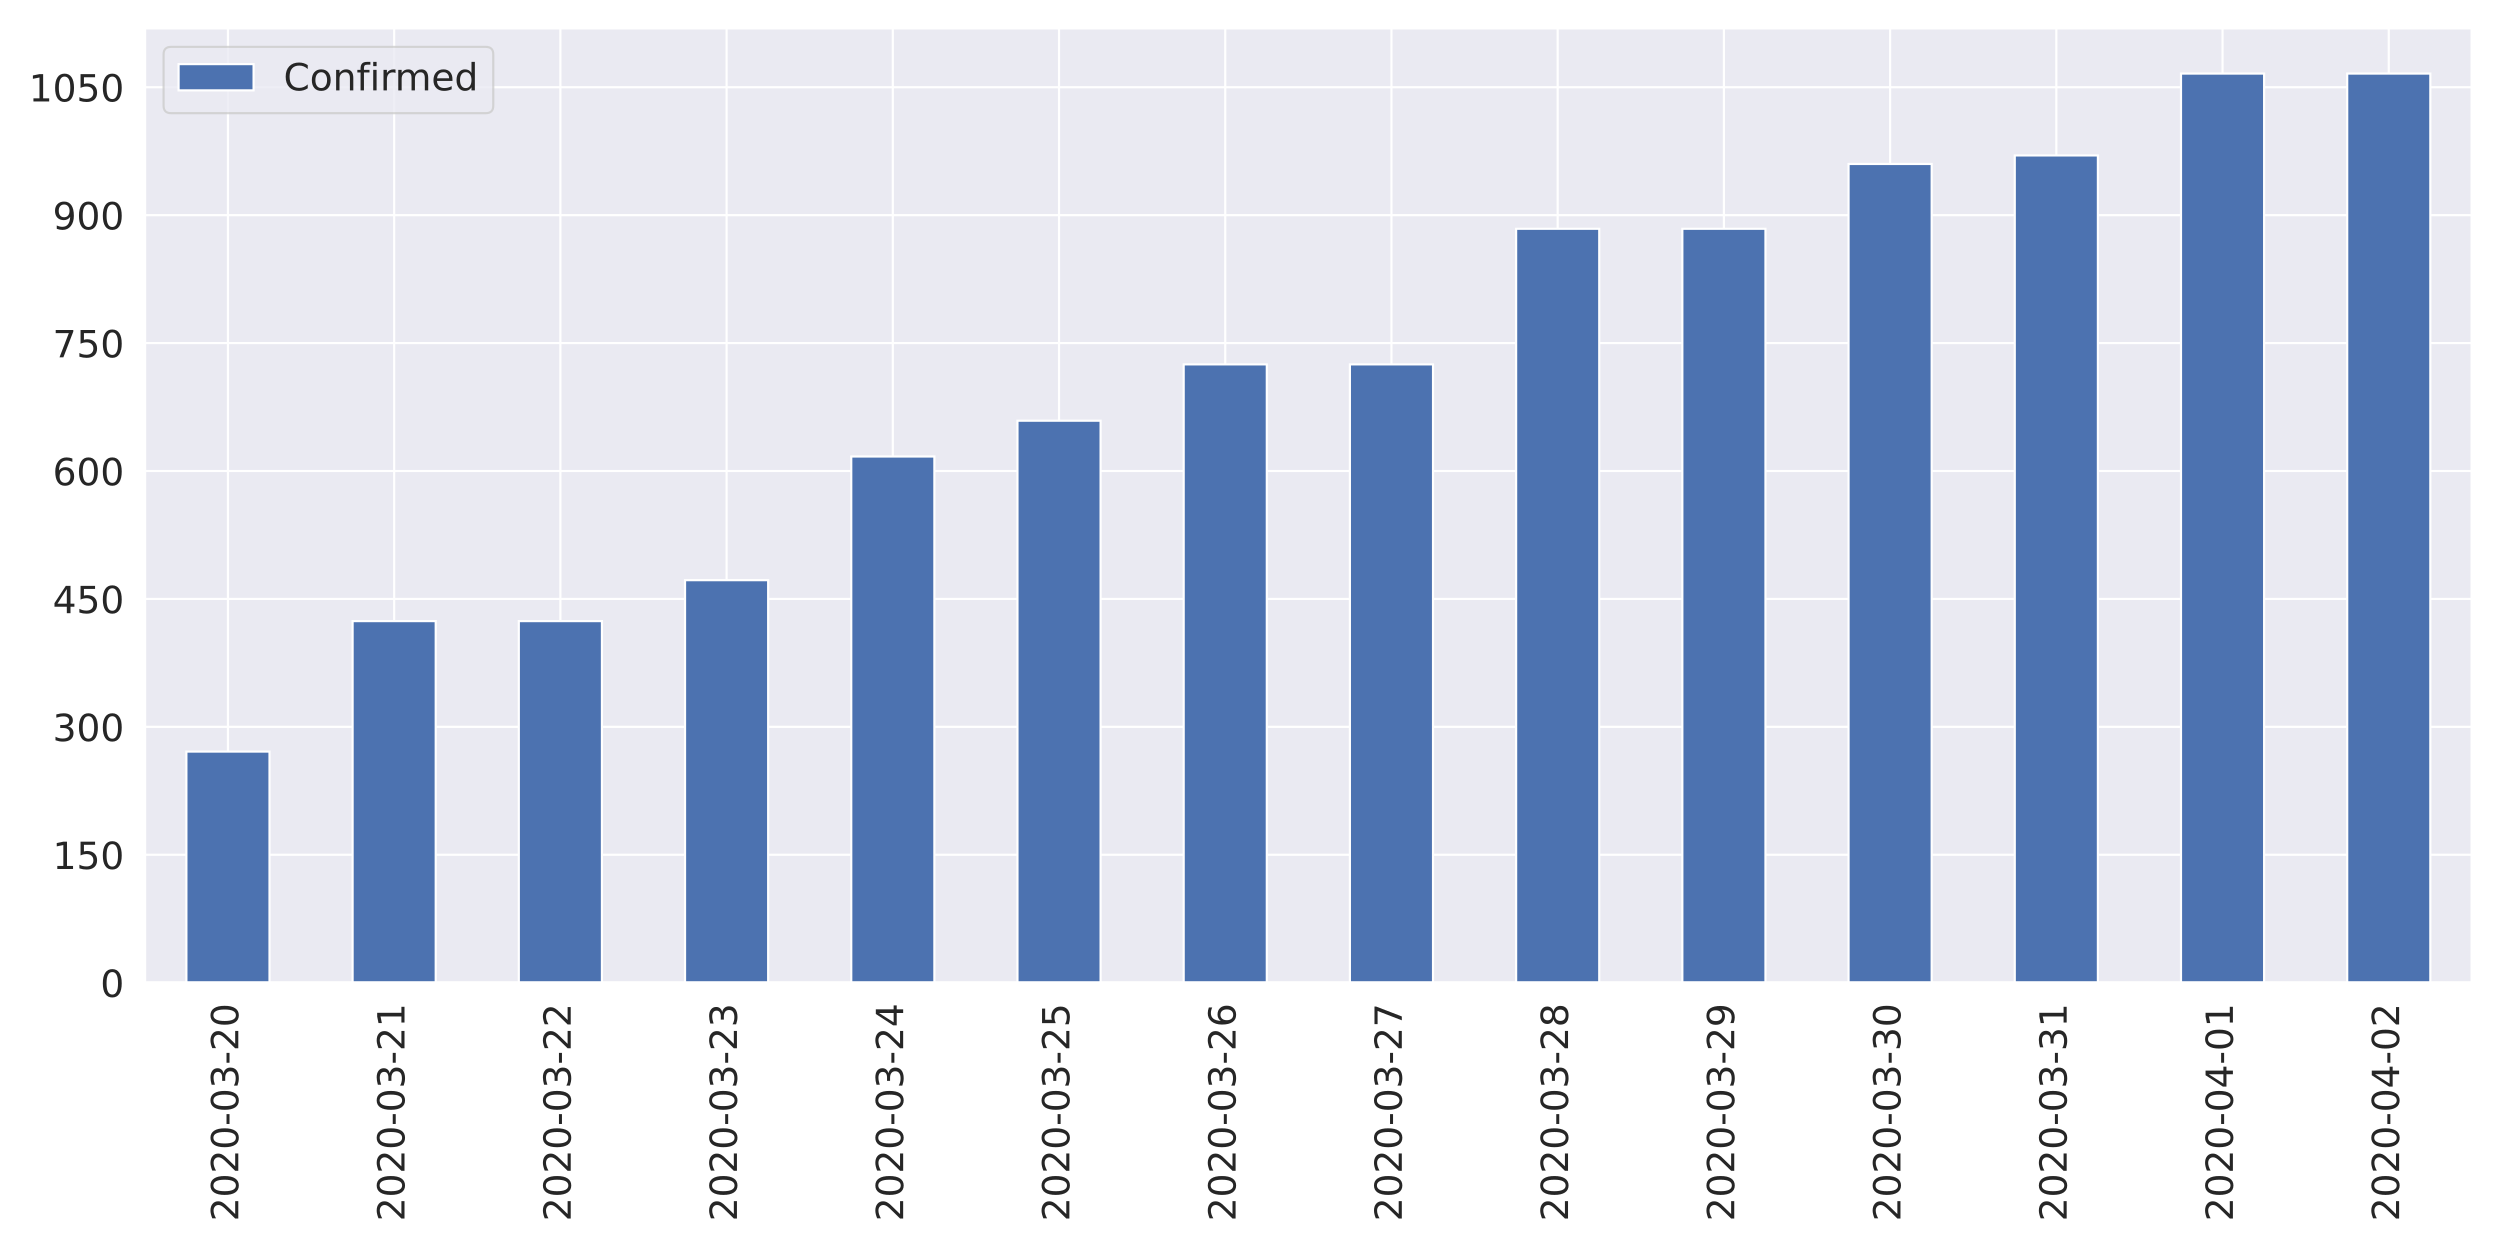
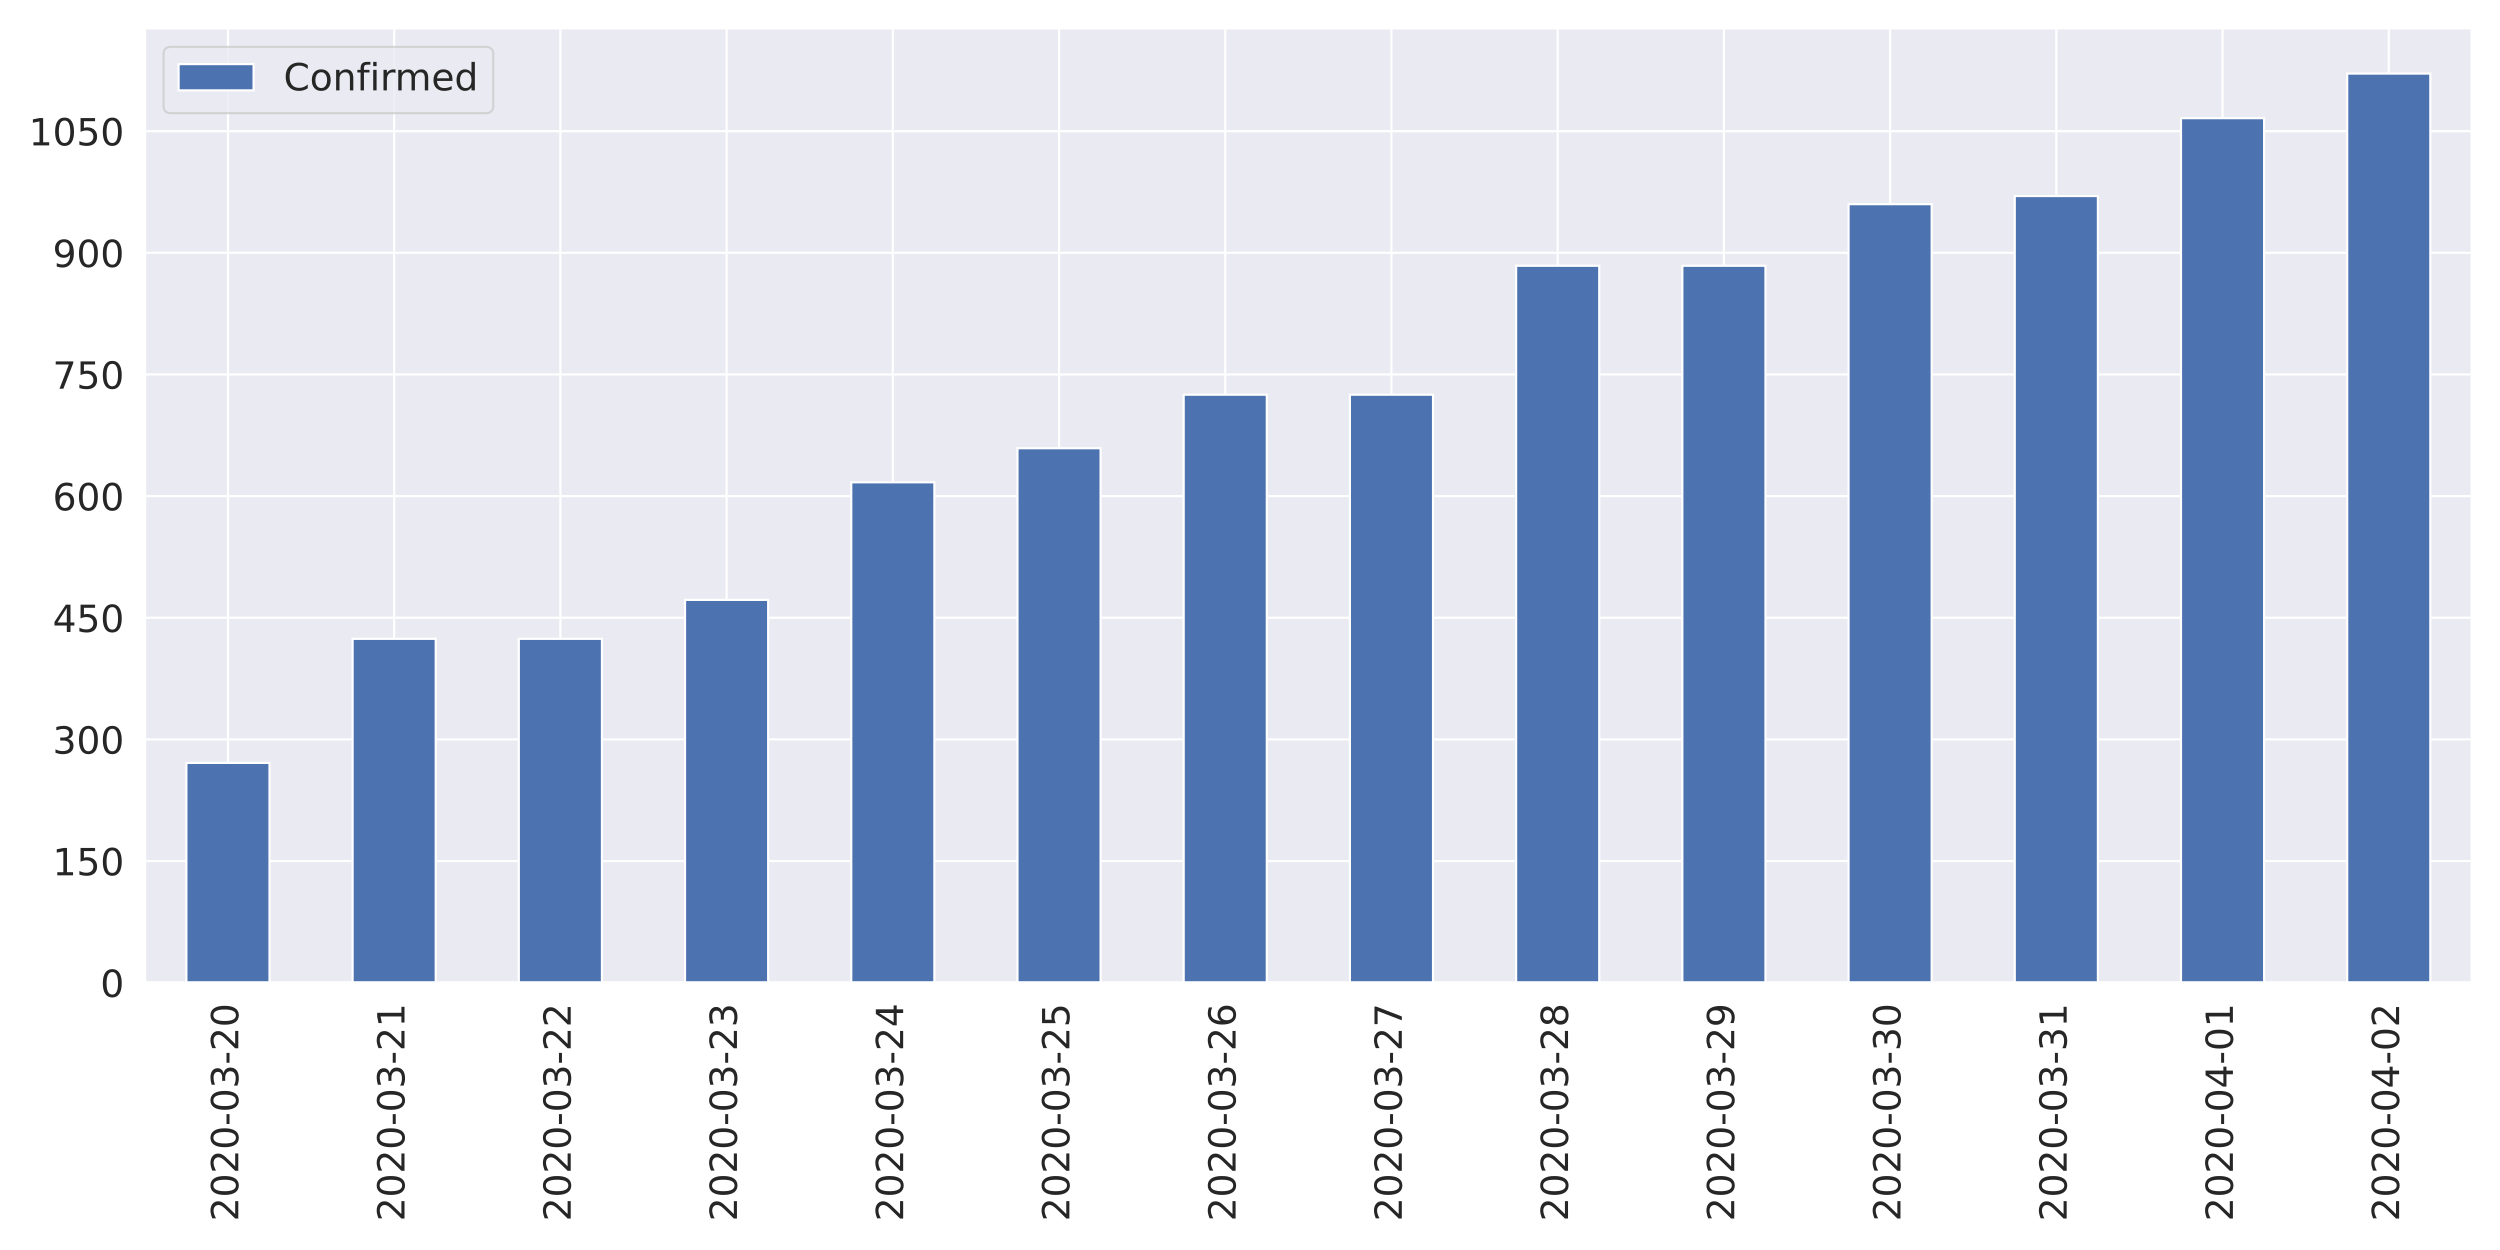
<svg xmlns="http://www.w3.org/2000/svg" xmlns:xlink="http://www.w3.org/1999/xlink" height="576pt" version="1.1" viewBox="0 0 1152 576" width="1152pt">
  <defs>
    <style type="text/css">
*{stroke-linecap:butt;stroke-linejoin:round;}
  </style>
  </defs>
  <g id="figure_1">
    <g id="patch_1">
      <path d="M 0 576  L 1152 576  L 1152 0  L 0 0  z " style="fill:#ffffff;" />
    </g>
    <g id="axes_1">
      <g id="patch_2">
        <path d="M 66.74 452.83  L 1139.04 452.83  L 1139.04 12.96  L 66.74 12.96  z " style="fill:#eaeaf2;" />
      </g>
      <g id="matplotlib.axis_1">
        <g id="xtick_1">
          <g id="line2d_1">
            <path clip-path="url(#p37a62f35dd)" d="M 105.036 452.83  L 105.036 12.96  " style="fill:none;stroke:#ffffff;stroke-linecap:round;" />
          </g>
          <g id="text_1">
            <defs>
              <path d="M 19.188 8.297  L 53.609 8.297  L 53.609 0  L 7.328 0  L 7.328 8.297  Q 12.938 14.109 22.625 23.891  Q 32.328 33.688 34.812 36.531  Q 39.547 41.844 41.422 45.531  Q 43.312 49.219 43.312 52.781  Q 43.312 58.594 39.234 62.25  Q 35.156 65.922 28.609 65.922  Q 23.969 65.922 18.812 64.312  Q 13.672 62.703 7.812 59.422  L 7.812 69.391  Q 13.766 71.781 18.938 73  Q 24.125 74.219 28.422 74.219  Q 39.75 74.219 46.484 68.547  Q 53.219 62.891 53.219 53.422  Q 53.219 48.922 51.531 44.891  Q 49.859 40.875 45.406 35.406  Q 44.188 33.984 37.641 27.219  Q 31.109 20.453 19.188 8.297  z " id="DejaVuSans-50" />
              <path d="M 31.781 66.406  Q 24.172 66.406 20.328 58.906  Q 16.5 51.422 16.5 36.375  Q 16.5 21.391 20.328 13.891  Q 24.172 6.391 31.781 6.391  Q 39.453 6.391 43.281 13.891  Q 47.125 21.391 47.125 36.375  Q 47.125 51.422 43.281 58.906  Q 39.453 66.406 31.781 66.406  z M 31.781 74.219  Q 44.047 74.219 50.516 64.516  Q 56.984 54.828 56.984 36.375  Q 56.984 17.969 50.516 8.266  Q 44.047 -1.422 31.781 -1.422  Q 19.531 -1.422 13.062 8.266  Q 6.594 17.969 6.594 36.375  Q 6.594 54.828 13.062 64.516  Q 19.531 74.219 31.781 74.219  z " id="DejaVuSans-48" />
              <path d="M 4.891 31.391  L 31.203 31.391  L 31.203 23.391  L 4.891 23.391  z " id="DejaVuSans-45" />
              <path d="M 40.578 39.312  Q 47.656 37.797 51.625 33  Q 55.609 28.219 55.609 21.188  Q 55.609 10.406 48.188 4.484  Q 40.766 -1.422 27.094 -1.422  Q 22.516 -1.422 17.656 -0.516  Q 12.797 0.391 7.625 2.203  L 7.625 11.719  Q 11.719 9.328 16.594 8.109  Q 21.484 6.891 26.812 6.891  Q 36.078 6.891 40.938 10.547  Q 45.797 14.203 45.797 21.188  Q 45.797 27.641 41.281 31.266  Q 36.766 34.906 28.719 34.906  L 20.219 34.906  L 20.219 43.016  L 29.109 43.016  Q 36.375 43.016 40.234 45.922  Q 44.094 48.828 44.094 54.297  Q 44.094 59.906 40.109 62.906  Q 36.141 65.922 28.719 65.922  Q 24.656 65.922 20.016 65.031  Q 15.375 64.156 9.812 62.312  L 9.812 71.094  Q 15.438 72.656 20.344 73.438  Q 25.25 74.219 29.594 74.219  Q 40.828 74.219 47.359 69.109  Q 53.906 64.016 53.906 55.328  Q 53.906 49.266 50.438 45.094  Q 46.969 40.922 40.578 39.312  z " id="DejaVuSans-51" />
            </defs>
            <g style="fill:#262626;" transform="translate(109.8046 562.7538)rotate(-90)scale(0.1728 -0.1728)">
              <use xlink:href="#DejaVuSans-50" />
              <use x="63.623" xlink:href="#DejaVuSans-48" />
              <use x="127.246" xlink:href="#DejaVuSans-50" />
              <use x="190.869" xlink:href="#DejaVuSans-48" />
              <use x="254.492" xlink:href="#DejaVuSans-45" />
              <use x="290.576" xlink:href="#DejaVuSans-48" />
              <use x="354.199" xlink:href="#DejaVuSans-51" />
              <use x="417.822" xlink:href="#DejaVuSans-45" />
              <use x="453.906" xlink:href="#DejaVuSans-50" />
              <use x="517.529" xlink:href="#DejaVuSans-48" />
            </g>
          </g>
        </g>
        <g id="xtick_2">
          <g id="line2d_2">
            <path clip-path="url(#p37a62f35dd)" d="M 181.629 452.83  L 181.629 12.96  " style="fill:none;stroke:#ffffff;stroke-linecap:round;" />
          </g>
          <g id="text_2">
            <defs>
              <path d="M 12.406 8.297  L 28.516 8.297  L 28.516 63.922  L 10.984 60.406  L 10.984 69.391  L 28.422 72.906  L 38.281 72.906  L 38.281 8.297  L 54.391 8.297  L 54.391 0  L 12.406 0  z " id="DejaVuSans-49" />
            </defs>
            <g style="fill:#262626;" transform="translate(186.3975 562.7538)rotate(-90)scale(0.1728 -0.1728)">
              <use xlink:href="#DejaVuSans-50" />
              <use x="63.623" xlink:href="#DejaVuSans-48" />
              <use x="127.246" xlink:href="#DejaVuSans-50" />
              <use x="190.869" xlink:href="#DejaVuSans-48" />
              <use x="254.492" xlink:href="#DejaVuSans-45" />
              <use x="290.576" xlink:href="#DejaVuSans-48" />
              <use x="354.199" xlink:href="#DejaVuSans-51" />
              <use x="417.822" xlink:href="#DejaVuSans-45" />
              <use x="453.906" xlink:href="#DejaVuSans-50" />
              <use x="517.529" xlink:href="#DejaVuSans-49" />
            </g>
          </g>
        </g>
        <g id="xtick_3">
          <g id="line2d_3">
            <path clip-path="url(#p37a62f35dd)" d="M 258.222 452.83  L 258.222 12.96  " style="fill:none;stroke:#ffffff;stroke-linecap:round;" />
          </g>
          <g id="text_3">
            <g style="fill:#262626;" transform="translate(262.9903 562.7538)rotate(-90)scale(0.1728 -0.1728)">
              <use xlink:href="#DejaVuSans-50" />
              <use x="63.623" xlink:href="#DejaVuSans-48" />
              <use x="127.246" xlink:href="#DejaVuSans-50" />
              <use x="190.869" xlink:href="#DejaVuSans-48" />
              <use x="254.492" xlink:href="#DejaVuSans-45" />
              <use x="290.576" xlink:href="#DejaVuSans-48" />
              <use x="354.199" xlink:href="#DejaVuSans-51" />
              <use x="417.822" xlink:href="#DejaVuSans-45" />
              <use x="453.906" xlink:href="#DejaVuSans-50" />
              <use x="517.529" xlink:href="#DejaVuSans-50" />
            </g>
          </g>
        </g>
        <g id="xtick_4">
          <g id="line2d_4">
            <path clip-path="url(#p37a62f35dd)" d="M 334.815 452.83  L 334.815 12.96  " style="fill:none;stroke:#ffffff;stroke-linecap:round;" />
          </g>
          <g id="text_4">
            <g style="fill:#262626;" transform="translate(339.5832 562.7538)rotate(-90)scale(0.1728 -0.1728)">
              <use xlink:href="#DejaVuSans-50" />
              <use x="63.623" xlink:href="#DejaVuSans-48" />
              <use x="127.246" xlink:href="#DejaVuSans-50" />
              <use x="190.869" xlink:href="#DejaVuSans-48" />
              <use x="254.492" xlink:href="#DejaVuSans-45" />
              <use x="290.576" xlink:href="#DejaVuSans-48" />
              <use x="354.199" xlink:href="#DejaVuSans-51" />
              <use x="417.822" xlink:href="#DejaVuSans-45" />
              <use x="453.906" xlink:href="#DejaVuSans-50" />
              <use x="517.529" xlink:href="#DejaVuSans-51" />
            </g>
          </g>
        </g>
        <g id="xtick_5">
          <g id="line2d_5">
            <path clip-path="url(#p37a62f35dd)" d="M 411.408 452.83  L 411.408 12.96  " style="fill:none;stroke:#ffffff;stroke-linecap:round;" />
          </g>
          <g id="text_5">
            <defs>
              <path d="M 37.797 64.312  L 12.891 25.391  L 37.797 25.391  z M 35.203 72.906  L 47.609 72.906  L 47.609 25.391  L 58.016 25.391  L 58.016 17.188  L 47.609 17.188  L 47.609 0  L 37.797 0  L 37.797 17.188  L 4.891 17.188  L 4.891 26.703  z " id="DejaVuSans-52" />
            </defs>
            <g style="fill:#262626;" transform="translate(416.1761 562.7538)rotate(-90)scale(0.1728 -0.1728)">
              <use xlink:href="#DejaVuSans-50" />
              <use x="63.623" xlink:href="#DejaVuSans-48" />
              <use x="127.246" xlink:href="#DejaVuSans-50" />
              <use x="190.869" xlink:href="#DejaVuSans-48" />
              <use x="254.492" xlink:href="#DejaVuSans-45" />
              <use x="290.576" xlink:href="#DejaVuSans-48" />
              <use x="354.199" xlink:href="#DejaVuSans-51" />
              <use x="417.822" xlink:href="#DejaVuSans-45" />
              <use x="453.906" xlink:href="#DejaVuSans-50" />
              <use x="517.529" xlink:href="#DejaVuSans-52" />
            </g>
          </g>
        </g>
        <g id="xtick_6">
          <g id="line2d_6">
            <path clip-path="url(#p37a62f35dd)" d="M 488.001 452.83  L 488.001 12.96  " style="fill:none;stroke:#ffffff;stroke-linecap:round;" />
          </g>
          <g id="text_6">
            <defs>
              <path d="M 10.797 72.906  L 49.516 72.906  L 49.516 64.594  L 19.828 64.594  L 19.828 46.734  Q 21.969 47.469 24.109 47.828  Q 26.266 48.188 28.422 48.188  Q 40.625 48.188 47.75 41.5  Q 54.891 34.812 54.891 23.391  Q 54.891 11.625 47.562 5.094  Q 40.234 -1.422 26.906 -1.422  Q 22.312 -1.422 17.547 -0.641  Q 12.797 0.141 7.719 1.703  L 7.719 11.625  Q 12.109 9.234 16.797 8.062  Q 21.484 6.891 26.703 6.891  Q 35.156 6.891 40.078 11.328  Q 45.016 15.766 45.016 23.391  Q 45.016 31 40.078 35.438  Q 35.156 39.891 26.703 39.891  Q 22.75 39.891 18.812 39.016  Q 14.891 38.141 10.797 36.281  z " id="DejaVuSans-53" />
            </defs>
            <g style="fill:#262626;" transform="translate(492.7689 562.7538)rotate(-90)scale(0.1728 -0.1728)">
              <use xlink:href="#DejaVuSans-50" />
              <use x="63.623" xlink:href="#DejaVuSans-48" />
              <use x="127.246" xlink:href="#DejaVuSans-50" />
              <use x="190.869" xlink:href="#DejaVuSans-48" />
              <use x="254.492" xlink:href="#DejaVuSans-45" />
              <use x="290.576" xlink:href="#DejaVuSans-48" />
              <use x="354.199" xlink:href="#DejaVuSans-51" />
              <use x="417.822" xlink:href="#DejaVuSans-45" />
              <use x="453.906" xlink:href="#DejaVuSans-50" />
              <use x="517.529" xlink:href="#DejaVuSans-53" />
            </g>
          </g>
        </g>
        <g id="xtick_7">
          <g id="line2d_7">
            <path clip-path="url(#p37a62f35dd)" d="M 564.594 452.83  L 564.594 12.96  " style="fill:none;stroke:#ffffff;stroke-linecap:round;" />
          </g>
          <g id="text_7">
            <defs>
              <path d="M 33.016 40.375  Q 26.375 40.375 22.484 35.828  Q 18.609 31.297 18.609 23.391  Q 18.609 15.531 22.484 10.953  Q 26.375 6.391 33.016 6.391  Q 39.656 6.391 43.531 10.953  Q 47.406 15.531 47.406 23.391  Q 47.406 31.297 43.531 35.828  Q 39.656 40.375 33.016 40.375  z M 52.594 71.297  L 52.594 62.312  Q 48.875 64.062 45.094 64.984  Q 41.312 65.922 37.594 65.922  Q 27.828 65.922 22.672 59.328  Q 17.531 52.734 16.797 39.406  Q 19.672 43.656 24.016 45.922  Q 28.375 48.188 33.594 48.188  Q 44.578 48.188 50.953 41.516  Q 57.328 34.859 57.328 23.391  Q 57.328 12.156 50.688 5.359  Q 44.047 -1.422 33.016 -1.422  Q 20.359 -1.422 13.672 8.266  Q 6.984 17.969 6.984 36.375  Q 6.984 53.656 15.188 63.938  Q 23.391 74.219 37.203 74.219  Q 40.922 74.219 44.703 73.484  Q 48.484 72.75 52.594 71.297  z " id="DejaVuSans-54" />
            </defs>
            <g style="fill:#262626;" transform="translate(569.3618 562.7538)rotate(-90)scale(0.1728 -0.1728)">
              <use xlink:href="#DejaVuSans-50" />
              <use x="63.623" xlink:href="#DejaVuSans-48" />
              <use x="127.246" xlink:href="#DejaVuSans-50" />
              <use x="190.869" xlink:href="#DejaVuSans-48" />
              <use x="254.492" xlink:href="#DejaVuSans-45" />
              <use x="290.576" xlink:href="#DejaVuSans-48" />
              <use x="354.199" xlink:href="#DejaVuSans-51" />
              <use x="417.822" xlink:href="#DejaVuSans-45" />
              <use x="453.906" xlink:href="#DejaVuSans-50" />
              <use x="517.529" xlink:href="#DejaVuSans-54" />
            </g>
          </g>
        </g>
        <g id="xtick_8">
          <g id="line2d_8">
            <path clip-path="url(#p37a62f35dd)" d="M 641.186 452.83  L 641.186 12.96  " style="fill:none;stroke:#ffffff;stroke-linecap:round;" />
          </g>
          <g id="text_8">
            <defs>
              <path d="M 8.203 72.906  L 55.078 72.906  L 55.078 68.703  L 28.609 0  L 18.312 0  L 43.219 64.594  L 8.203 64.594  z " id="DejaVuSans-55" />
            </defs>
            <g style="fill:#262626;" transform="translate(645.9546 562.7538)rotate(-90)scale(0.1728 -0.1728)">
              <use xlink:href="#DejaVuSans-50" />
              <use x="63.623" xlink:href="#DejaVuSans-48" />
              <use x="127.246" xlink:href="#DejaVuSans-50" />
              <use x="190.869" xlink:href="#DejaVuSans-48" />
              <use x="254.492" xlink:href="#DejaVuSans-45" />
              <use x="290.576" xlink:href="#DejaVuSans-48" />
              <use x="354.199" xlink:href="#DejaVuSans-51" />
              <use x="417.822" xlink:href="#DejaVuSans-45" />
              <use x="453.906" xlink:href="#DejaVuSans-50" />
              <use x="517.529" xlink:href="#DejaVuSans-55" />
            </g>
          </g>
        </g>
        <g id="xtick_9">
          <g id="line2d_9">
            <path clip-path="url(#p37a62f35dd)" d="M 717.779 452.83  L 717.779 12.96  " style="fill:none;stroke:#ffffff;stroke-linecap:round;" />
          </g>
          <g id="text_9">
            <defs>
              <path d="M 31.781 34.625  Q 24.75 34.625 20.719 30.859  Q 16.703 27.094 16.703 20.516  Q 16.703 13.922 20.719 10.156  Q 24.75 6.391 31.781 6.391  Q 38.812 6.391 42.859 10.172  Q 46.922 13.969 46.922 20.516  Q 46.922 27.094 42.891 30.859  Q 38.875 34.625 31.781 34.625  z M 21.922 38.812  Q 15.578 40.375 12.031 44.719  Q 8.5 49.078 8.5 55.328  Q 8.5 64.062 14.719 69.141  Q 20.953 74.219 31.781 74.219  Q 42.672 74.219 48.875 69.141  Q 55.078 64.062 55.078 55.328  Q 55.078 49.078 51.531 44.719  Q 48 40.375 41.703 38.812  Q 48.828 37.156 52.797 32.312  Q 56.781 27.484 56.781 20.516  Q 56.781 9.906 50.312 4.234  Q 43.844 -1.422 31.781 -1.422  Q 19.734 -1.422 13.25 4.234  Q 6.781 9.906 6.781 20.516  Q 6.781 27.484 10.781 32.312  Q 14.797 37.156 21.922 38.812  z M 18.312 54.391  Q 18.312 48.734 21.844 45.562  Q 25.391 42.391 31.781 42.391  Q 38.141 42.391 41.719 45.562  Q 45.312 48.734 45.312 54.391  Q 45.312 60.062 41.719 63.234  Q 38.141 66.406 31.781 66.406  Q 25.391 66.406 21.844 63.234  Q 18.312 60.062 18.312 54.391  z " id="DejaVuSans-56" />
            </defs>
            <g style="fill:#262626;" transform="translate(722.5475 562.7538)rotate(-90)scale(0.1728 -0.1728)">
              <use xlink:href="#DejaVuSans-50" />
              <use x="63.623" xlink:href="#DejaVuSans-48" />
              <use x="127.246" xlink:href="#DejaVuSans-50" />
              <use x="190.869" xlink:href="#DejaVuSans-48" />
              <use x="254.492" xlink:href="#DejaVuSans-45" />
              <use x="290.576" xlink:href="#DejaVuSans-48" />
              <use x="354.199" xlink:href="#DejaVuSans-51" />
              <use x="417.822" xlink:href="#DejaVuSans-45" />
              <use x="453.906" xlink:href="#DejaVuSans-50" />
              <use x="517.529" xlink:href="#DejaVuSans-56" />
            </g>
          </g>
        </g>
        <g id="xtick_10">
          <g id="line2d_10">
            <path clip-path="url(#p37a62f35dd)" d="M 794.372 452.83  L 794.372 12.96  " style="fill:none;stroke:#ffffff;stroke-linecap:round;" />
          </g>
          <g id="text_10">
            <defs>
              <path d="M 10.984 1.516  L 10.984 10.5  Q 14.703 8.734 18.5 7.812  Q 22.312 6.891 25.984 6.891  Q 35.75 6.891 40.891 13.453  Q 46.047 20.016 46.781 33.406  Q 43.953 29.203 39.594 26.953  Q 35.25 24.703 29.984 24.703  Q 19.047 24.703 12.672 31.312  Q 6.297 37.938 6.297 49.422  Q 6.297 60.641 12.938 67.422  Q 19.578 74.219 30.609 74.219  Q 43.266 74.219 49.922 64.516  Q 56.594 54.828 56.594 36.375  Q 56.594 19.141 48.406 8.859  Q 40.234 -1.422 26.422 -1.422  Q 22.703 -1.422 18.891 -0.688  Q 15.094 0.047 10.984 1.516  z M 30.609 32.422  Q 37.25 32.422 41.125 36.953  Q 45.016 41.5 45.016 49.422  Q 45.016 57.281 41.125 61.844  Q 37.25 66.406 30.609 66.406  Q 23.969 66.406 20.094 61.844  Q 16.219 57.281 16.219 49.422  Q 16.219 41.5 20.094 36.953  Q 23.969 32.422 30.609 32.422  z " id="DejaVuSans-57" />
            </defs>
            <g style="fill:#262626;" transform="translate(799.1403 562.7538)rotate(-90)scale(0.1728 -0.1728)">
              <use xlink:href="#DejaVuSans-50" />
              <use x="63.623" xlink:href="#DejaVuSans-48" />
              <use x="127.246" xlink:href="#DejaVuSans-50" />
              <use x="190.869" xlink:href="#DejaVuSans-48" />
              <use x="254.492" xlink:href="#DejaVuSans-45" />
              <use x="290.576" xlink:href="#DejaVuSans-48" />
              <use x="354.199" xlink:href="#DejaVuSans-51" />
              <use x="417.822" xlink:href="#DejaVuSans-45" />
              <use x="453.906" xlink:href="#DejaVuSans-50" />
              <use x="517.529" xlink:href="#DejaVuSans-57" />
            </g>
          </g>
        </g>
        <g id="xtick_11">
          <g id="line2d_11">
            <path clip-path="url(#p37a62f35dd)" d="M 870.965 452.83  L 870.965 12.96  " style="fill:none;stroke:#ffffff;stroke-linecap:round;" />
          </g>
          <g id="text_11">
            <g style="fill:#262626;" transform="translate(875.7332 562.7538)rotate(-90)scale(0.1728 -0.1728)">
              <use xlink:href="#DejaVuSans-50" />
              <use x="63.623" xlink:href="#DejaVuSans-48" />
              <use x="127.246" xlink:href="#DejaVuSans-50" />
              <use x="190.869" xlink:href="#DejaVuSans-48" />
              <use x="254.492" xlink:href="#DejaVuSans-45" />
              <use x="290.576" xlink:href="#DejaVuSans-48" />
              <use x="354.199" xlink:href="#DejaVuSans-51" />
              <use x="417.822" xlink:href="#DejaVuSans-45" />
              <use x="453.906" xlink:href="#DejaVuSans-51" />
              <use x="517.529" xlink:href="#DejaVuSans-48" />
            </g>
          </g>
        </g>
        <g id="xtick_12">
          <g id="line2d_12">
            <path clip-path="url(#p37a62f35dd)" d="M 947.558 452.83  L 947.558 12.96  " style="fill:none;stroke:#ffffff;stroke-linecap:round;" />
          </g>
          <g id="text_12">
            <g style="fill:#262626;" transform="translate(952.3261 562.7538)rotate(-90)scale(0.1728 -0.1728)">
              <use xlink:href="#DejaVuSans-50" />
              <use x="63.623" xlink:href="#DejaVuSans-48" />
              <use x="127.246" xlink:href="#DejaVuSans-50" />
              <use x="190.869" xlink:href="#DejaVuSans-48" />
              <use x="254.492" xlink:href="#DejaVuSans-45" />
              <use x="290.576" xlink:href="#DejaVuSans-48" />
              <use x="354.199" xlink:href="#DejaVuSans-51" />
              <use x="417.822" xlink:href="#DejaVuSans-45" />
              <use x="453.906" xlink:href="#DejaVuSans-51" />
              <use x="517.529" xlink:href="#DejaVuSans-49" />
            </g>
          </g>
        </g>
        <g id="xtick_13">
          <g id="line2d_13">
            <path clip-path="url(#p37a62f35dd)" d="M 1024.151 452.83  L 1024.151 12.96  " style="fill:none;stroke:#ffffff;stroke-linecap:round;" />
          </g>
          <g id="text_13">
            <g style="fill:#262626;" transform="translate(1028.919 562.7538)rotate(-90)scale(0.1728 -0.1728)">
              <use xlink:href="#DejaVuSans-50" />
              <use x="63.623" xlink:href="#DejaVuSans-48" />
              <use x="127.246" xlink:href="#DejaVuSans-50" />
              <use x="190.869" xlink:href="#DejaVuSans-48" />
              <use x="254.492" xlink:href="#DejaVuSans-45" />
              <use x="290.576" xlink:href="#DejaVuSans-48" />
              <use x="354.199" xlink:href="#DejaVuSans-52" />
              <use x="417.822" xlink:href="#DejaVuSans-45" />
              <use x="453.906" xlink:href="#DejaVuSans-48" />
              <use x="517.529" xlink:href="#DejaVuSans-49" />
            </g>
          </g>
        </g>
        <g id="xtick_14">
          <g id="line2d_14">
            <path clip-path="url(#p37a62f35dd)" d="M 1100.744 452.83  L 1100.744 12.96  " style="fill:none;stroke:#ffffff;stroke-linecap:round;" />
          </g>
          <g id="text_14">
            <g style="fill:#262626;" transform="translate(1105.512 562.7538)rotate(-90)scale(0.1728 -0.1728)">
              <use xlink:href="#DejaVuSans-50" />
              <use x="63.623" xlink:href="#DejaVuSans-48" />
              <use x="127.246" xlink:href="#DejaVuSans-50" />
              <use x="190.869" xlink:href="#DejaVuSans-48" />
              <use x="254.492" xlink:href="#DejaVuSans-45" />
              <use x="290.576" xlink:href="#DejaVuSans-48" />
              <use x="354.199" xlink:href="#DejaVuSans-52" />
              <use x="417.822" xlink:href="#DejaVuSans-45" />
              <use x="453.906" xlink:href="#DejaVuSans-48" />
              <use x="517.529" xlink:href="#DejaVuSans-50" />
            </g>
          </g>
        </g>
      </g>
      <g id="matplotlib.axis_2">
        <g id="ytick_1">
          <g id="line2d_15">
            <path clip-path="url(#p37a62f35dd)" d="M 66.74 452.83  L 1139.04 452.83  " style="fill:none;stroke:#ffffff;stroke-linecap:round;" />
          </g>
          <g id="text_15">
            <g style="fill:#262626;" transform="translate(46.2456 459.3951)scale(0.1728 -0.1728)">
              <use xlink:href="#DejaVuSans-48" />
            </g>
          </g>
        </g>
        <g id="ytick_2">
          <g id="line2d_16">
-             <path clip-path="url(#p37a62f35dd)" d="M 66.74 393.882  L 1139.04 393.882  " style="fill:none;stroke:#ffffff;stroke-linecap:round;" />
+             <path clip-path="url(#p37a62f35dd)" d="M 66.74 396.774  L 1139.04 396.774  " style="fill:none;stroke:#ffffff;stroke-linecap:round;" />
          </g>
          <g id="text_16">
-             <g style="fill:#262626;" transform="translate(24.2568 400.447)scale(0.1728 -0.1728)">
+             <g style="fill:#262626;" transform="translate(24.2568 403.3392)scale(0.1728 -0.1728)">
              <use xlink:href="#DejaVuSans-49" />
              <use x="63.623" xlink:href="#DejaVuSans-53" />
              <use x="127.246" xlink:href="#DejaVuSans-48" />
            </g>
          </g>
        </g>
        <g id="ytick_3">
          <g id="line2d_17">
-             <path clip-path="url(#p37a62f35dd)" d="M 66.74 334.934  L 1139.04 334.934  " style="fill:none;stroke:#ffffff;stroke-linecap:round;" />
+             <path clip-path="url(#p37a62f35dd)" d="M 66.74 340.718  L 1139.04 340.718  " style="fill:none;stroke:#ffffff;stroke-linecap:round;" />
          </g>
          <g id="text_17">
-             <g style="fill:#262626;" transform="translate(24.2568 341.499)scale(0.1728 -0.1728)">
+             <g style="fill:#262626;" transform="translate(24.2568 347.2834)scale(0.1728 -0.1728)">
              <use xlink:href="#DejaVuSans-51" />
              <use x="63.623" xlink:href="#DejaVuSans-48" />
              <use x="127.246" xlink:href="#DejaVuSans-48" />
            </g>
          </g>
        </g>
        <g id="ytick_4">
          <g id="line2d_18">
-             <path clip-path="url(#p37a62f35dd)" d="M 66.74 275.986  L 1139.04 275.986  " style="fill:none;stroke:#ffffff;stroke-linecap:round;" />
+             <path clip-path="url(#p37a62f35dd)" d="M 66.74 284.663  L 1139.04 284.663  " style="fill:none;stroke:#ffffff;stroke-linecap:round;" />
          </g>
          <g id="text_18">
-             <g style="fill:#262626;" transform="translate(24.2568 282.551)scale(0.1728 -0.1728)">
+             <g style="fill:#262626;" transform="translate(24.2568 291.2276)scale(0.1728 -0.1728)">
              <use xlink:href="#DejaVuSans-52" />
              <use x="63.623" xlink:href="#DejaVuSans-53" />
              <use x="127.246" xlink:href="#DejaVuSans-48" />
            </g>
          </g>
        </g>
        <g id="ytick_5">
          <g id="line2d_19">
-             <path clip-path="url(#p37a62f35dd)" d="M 66.74 217.038  L 1139.04 217.038  " style="fill:none;stroke:#ffffff;stroke-linecap:round;" />
+             <path clip-path="url(#p37a62f35dd)" d="M 66.74 228.607  L 1139.04 228.607  " style="fill:none;stroke:#ffffff;stroke-linecap:round;" />
          </g>
          <g id="text_19">
-             <g style="fill:#262626;" transform="translate(24.2568 223.603)scale(0.1728 -0.1728)">
+             <g style="fill:#262626;" transform="translate(24.2568 235.1718)scale(0.1728 -0.1728)">
              <use xlink:href="#DejaVuSans-54" />
              <use x="63.623" xlink:href="#DejaVuSans-48" />
              <use x="127.246" xlink:href="#DejaVuSans-48" />
            </g>
          </g>
        </g>
        <g id="ytick_6">
          <g id="line2d_20">
-             <path clip-path="url(#p37a62f35dd)" d="M 66.74 158.09  L 1139.04 158.09  " style="fill:none;stroke:#ffffff;stroke-linecap:round;" />
+             <path clip-path="url(#p37a62f35dd)" d="M 66.74 172.551  L 1139.04 172.551  " style="fill:none;stroke:#ffffff;stroke-linecap:round;" />
          </g>
          <g id="text_20">
-             <g style="fill:#262626;" transform="translate(24.2568 164.655)scale(0.1728 -0.1728)">
+             <g style="fill:#262626;" transform="translate(24.2568 179.116)scale(0.1728 -0.1728)">
              <use xlink:href="#DejaVuSans-55" />
              <use x="63.623" xlink:href="#DejaVuSans-53" />
              <use x="127.246" xlink:href="#DejaVuSans-48" />
            </g>
          </g>
        </g>
        <g id="ytick_7">
          <g id="line2d_21">
-             <path clip-path="url(#p37a62f35dd)" d="M 66.74 99.142  L 1139.04 99.142  " style="fill:none;stroke:#ffffff;stroke-linecap:round;" />
+             <path clip-path="url(#p37a62f35dd)" d="M 66.74 116.495  L 1139.04 116.495  " style="fill:none;stroke:#ffffff;stroke-linecap:round;" />
          </g>
          <g id="text_21">
-             <g style="fill:#262626;" transform="translate(24.2568 105.707)scale(0.1728 -0.1728)">
+             <g style="fill:#262626;" transform="translate(24.2568 123.0601)scale(0.1728 -0.1728)">
              <use xlink:href="#DejaVuSans-57" />
              <use x="63.623" xlink:href="#DejaVuSans-48" />
              <use x="127.246" xlink:href="#DejaVuSans-48" />
            </g>
          </g>
        </g>
        <g id="ytick_8">
          <g id="line2d_22">
-             <path clip-path="url(#p37a62f35dd)" d="M 66.74 40.194  L 1139.04 40.194  " style="fill:none;stroke:#ffffff;stroke-linecap:round;" />
+             <path clip-path="url(#p37a62f35dd)" d="M 66.74 60.439  L 1139.04 60.439  " style="fill:none;stroke:#ffffff;stroke-linecap:round;" />
          </g>
          <g id="text_22">
-             <g style="fill:#262626;" transform="translate(13.2624 46.75903)scale(0.1728 -0.1728)">
+             <g style="fill:#262626;" transform="translate(13.2624 67.00433)scale(0.1728 -0.1728)">
              <use xlink:href="#DejaVuSans-49" />
              <use x="63.623" xlink:href="#DejaVuSans-48" />
              <use x="127.246" xlink:href="#DejaVuSans-53" />
              <use x="190.869" xlink:href="#DejaVuSans-48" />
            </g>
          </g>
        </g>
      </g>
      <g id="patch_3">
-         <path clip-path="url(#p37a62f35dd)" d="M 85.888 452.83  L 124.185 452.83  L 124.185 346.331  L 85.888 346.331  z " style="fill:#4c72b0;stroke:#ffffff;stroke-linejoin:miter;" />
+         <path clip-path="url(#p37a62f35dd)" d="M 85.888 452.83  L 124.185 452.83  L 124.185 351.556  L 85.888 351.556  z " style="fill:#4c72b0;stroke:#ffffff;stroke-linejoin:miter;" />
      </g>
      <g id="patch_4">
-         <path clip-path="url(#p37a62f35dd)" d="M 162.481 452.83  L 200.778 452.83  L 200.778 286.204  L 162.481 286.204  z " style="fill:#4c72b0;stroke:#ffffff;stroke-linejoin:miter;" />
+         <path clip-path="url(#p37a62f35dd)" d="M 162.481 452.83  L 200.778 452.83  L 200.778 294.379  L 162.481 294.379  z " style="fill:#4c72b0;stroke:#ffffff;stroke-linejoin:miter;" />
      </g>
      <g id="patch_5">
-         <path clip-path="url(#p37a62f35dd)" d="M 239.074 452.83  L 277.37 452.83  L 277.37 286.204  L 239.074 286.204  z " style="fill:#4c72b0;stroke:#ffffff;stroke-linejoin:miter;" />
+         <path clip-path="url(#p37a62f35dd)" d="M 239.074 452.83  L 277.37 452.83  L 277.37 294.379  L 239.074 294.379  z " style="fill:#4c72b0;stroke:#ffffff;stroke-linejoin:miter;" />
      </g>
      <g id="patch_6">
-         <path clip-path="url(#p37a62f35dd)" d="M 315.667 452.83  L 353.963 452.83  L 353.963 267.34  L 315.667 267.34  z " style="fill:#4c72b0;stroke:#ffffff;stroke-linejoin:miter;" />
+         <path clip-path="url(#p37a62f35dd)" d="M 315.667 452.83  L 353.963 452.83  L 353.963 276.441  L 315.667 276.441  z " style="fill:#4c72b0;stroke:#ffffff;stroke-linejoin:miter;" />
      </g>
      <g id="patch_7">
-         <path clip-path="url(#p37a62f35dd)" d="M 392.26 452.83  L 430.556 452.83  L 430.556 210.357  L 392.26 210.357  z " style="fill:#4c72b0;stroke:#ffffff;stroke-linejoin:miter;" />
+         <path clip-path="url(#p37a62f35dd)" d="M 392.26 452.83  L 430.556 452.83  L 430.556 222.254  L 392.26 222.254  z " style="fill:#4c72b0;stroke:#ffffff;stroke-linejoin:miter;" />
      </g>
      <g id="patch_8">
-         <path clip-path="url(#p37a62f35dd)" d="M 468.853 452.83  L 507.149 452.83  L 507.149 193.852  L 468.853 193.852  z " style="fill:#4c72b0;stroke:#ffffff;stroke-linejoin:miter;" />
+         <path clip-path="url(#p37a62f35dd)" d="M 468.853 452.83  L 507.149 452.83  L 507.149 206.558  L 468.853 206.558  z " style="fill:#4c72b0;stroke:#ffffff;stroke-linejoin:miter;" />
      </g>
      <g id="patch_9">
-         <path clip-path="url(#p37a62f35dd)" d="M 545.445 452.83  L 583.742 452.83  L 583.742 167.915  L 545.445 167.915  z " style="fill:#4c72b0;stroke:#ffffff;stroke-linejoin:miter;" />
+         <path clip-path="url(#p37a62f35dd)" d="M 545.445 452.83  L 583.742 452.83  L 583.742 181.894  L 545.445 181.894  z " style="fill:#4c72b0;stroke:#ffffff;stroke-linejoin:miter;" />
      </g>
      <g id="patch_10">
-         <path clip-path="url(#p37a62f35dd)" d="M 622.038 452.83  L 660.335 452.83  L 660.335 167.915  L 622.038 167.915  z " style="fill:#4c72b0;stroke:#ffffff;stroke-linejoin:miter;" />
+         <path clip-path="url(#p37a62f35dd)" d="M 622.038 452.83  L 660.335 452.83  L 660.335 181.894  L 622.038 181.894  z " style="fill:#4c72b0;stroke:#ffffff;stroke-linejoin:miter;" />
      </g>
      <g id="patch_11">
-         <path clip-path="url(#p37a62f35dd)" d="M 698.631 452.83  L 736.928 452.83  L 736.928 105.43  L 698.631 105.43  z " style="fill:#4c72b0;stroke:#ffffff;stroke-linejoin:miter;" />
+         <path clip-path="url(#p37a62f35dd)" d="M 698.631 452.83  L 736.928 452.83  L 736.928 122.474  L 698.631 122.474  z " style="fill:#4c72b0;stroke:#ffffff;stroke-linejoin:miter;" />
      </g>
      <g id="patch_12">
-         <path clip-path="url(#p37a62f35dd)" d="M 775.224 452.83  L 813.52 452.83  L 813.52 105.43  L 775.224 105.43  z " style="fill:#4c72b0;stroke:#ffffff;stroke-linejoin:miter;" />
+         <path clip-path="url(#p37a62f35dd)" d="M 775.224 452.83  L 813.52 452.83  L 813.52 122.474  L 775.224 122.474  z " style="fill:#4c72b0;stroke:#ffffff;stroke-linejoin:miter;" />
      </g>
      <g id="patch_13">
-         <path clip-path="url(#p37a62f35dd)" d="M 851.817 452.83  L 890.113 452.83  L 890.113 75.563  L 851.817 75.563  z " style="fill:#4c72b0;stroke:#ffffff;stroke-linejoin:miter;" />
+         <path clip-path="url(#p37a62f35dd)" d="M 851.817 452.83  L 890.113 452.83  L 890.113 94.073  L 851.817 94.073  z " style="fill:#4c72b0;stroke:#ffffff;stroke-linejoin:miter;" />
      </g>
      <g id="patch_14">
-         <path clip-path="url(#p37a62f35dd)" d="M 928.41 452.83  L 966.706 452.83  L 966.706 71.633  L 928.41 71.633  z " style="fill:#4c72b0;stroke:#ffffff;stroke-linejoin:miter;" />
+         <path clip-path="url(#p37a62f35dd)" d="M 928.41 452.83  L 966.706 452.83  L 966.706 90.336  L 928.41 90.336  z " style="fill:#4c72b0;stroke:#ffffff;stroke-linejoin:miter;" />
      </g>
      <g id="patch_15">
-         <path clip-path="url(#p37a62f35dd)" d="M 1005.003 452.83  L 1043.299 452.83  L 1043.299 33.906  L 1005.003 33.906  z " style="fill:#4c72b0;stroke:#ffffff;stroke-linejoin:miter;" />
+         <path clip-path="url(#p37a62f35dd)" d="M 1005.003 452.83  L 1043.299 452.83  L 1043.299 54.46  L 1005.003 54.46  z " style="fill:#4c72b0;stroke:#ffffff;stroke-linejoin:miter;" />
      </g>
      <g id="patch_16">
        <path clip-path="url(#p37a62f35dd)" d="M 1081.595 452.83  L 1119.892 452.83  L 1119.892 33.906  L 1081.595 33.906  z " style="fill:#4c72b0;stroke:#ffffff;stroke-linejoin:miter;" />
      </g>
      <g id="patch_17">
        <path d="M 66.74 452.83  L 66.74 12.96  " style="fill:none;stroke:#ffffff;stroke-linecap:square;stroke-linejoin:miter;stroke-width:1.25;" />
      </g>
      <g id="patch_18">
        <path d="M 1139.04 452.83  L 1139.04 12.96  " style="fill:none;stroke:#ffffff;stroke-linecap:square;stroke-linejoin:miter;stroke-width:1.25;" />
      </g>
      <g id="patch_19">
        <path d="M 66.74 452.83  L 1139.04 452.83  " style="fill:none;stroke:#ffffff;stroke-linecap:square;stroke-linejoin:miter;stroke-width:1.25;" />
      </g>
      <g id="patch_20">
        <path d="M 66.74 12.96  L 1139.04 12.96  " style="fill:none;stroke:#ffffff;stroke-linecap:square;stroke-linejoin:miter;stroke-width:1.25;" />
      </g>
      <g id="legend_1">
        <g id="patch_21">
          <path d="M 78.836 52.148  L 223.842 52.148  Q 227.298 52.148 227.298 48.692  L 227.298 25.056  Q 227.298 21.6 223.842 21.6  L 78.836 21.6  Q 75.38 21.6 75.38 25.056  L 75.38 48.692  Q 75.38 52.148 78.836 52.148  z " style="fill:#eaeaf2;opacity:0.8;stroke:#cccccc;stroke-linejoin:miter;" />
        </g>
        <g id="patch_22">
          <path d="M 82.292 41.642  L 116.852 41.642  L 116.852 29.546  L 82.292 29.546  z " style="fill:#4c72b0;stroke:#ffffff;stroke-linejoin:miter;" />
        </g>
        <g id="text_23">
          <defs>
            <path d="M 64.406 67.281  L 64.406 56.891  Q 59.422 61.531 53.781 63.812  Q 48.141 66.109 41.797 66.109  Q 29.297 66.109 22.656 58.469  Q 16.016 50.828 16.016 36.375  Q 16.016 21.969 22.656 14.328  Q 29.297 6.688 41.797 6.688  Q 48.141 6.688 53.781 8.984  Q 59.422 11.281 64.406 15.922  L 64.406 5.609  Q 59.234 2.094 53.438 0.328  Q 47.656 -1.422 41.219 -1.422  Q 24.656 -1.422 15.125 8.703  Q 5.609 18.844 5.609 36.375  Q 5.609 53.953 15.125 64.078  Q 24.656 74.219 41.219 74.219  Q 47.75 74.219 53.531 72.484  Q 59.328 70.75 64.406 67.281  z " id="DejaVuSans-67" />
            <path d="M 30.609 48.391  Q 23.391 48.391 19.188 42.75  Q 14.984 37.109 14.984 27.297  Q 14.984 17.484 19.156 11.844  Q 23.344 6.203 30.609 6.203  Q 37.797 6.203 41.984 11.859  Q 46.188 17.531 46.188 27.297  Q 46.188 37.016 41.984 42.703  Q 37.797 48.391 30.609 48.391  z M 30.609 56  Q 42.328 56 49.016 48.375  Q 55.719 40.766 55.719 27.297  Q 55.719 13.875 49.016 6.219  Q 42.328 -1.422 30.609 -1.422  Q 18.844 -1.422 12.172 6.219  Q 5.516 13.875 5.516 27.297  Q 5.516 40.766 12.172 48.375  Q 18.844 56 30.609 56  z " id="DejaVuSans-111" />
            <path d="M 54.891 33.016  L 54.891 0  L 45.906 0  L 45.906 32.719  Q 45.906 40.484 42.875 44.328  Q 39.844 48.188 33.797 48.188  Q 26.516 48.188 22.312 43.547  Q 18.109 38.922 18.109 30.906  L 18.109 0  L 9.078 0  L 9.078 54.688  L 18.109 54.688  L 18.109 46.188  Q 21.344 51.125 25.703 53.562  Q 30.078 56 35.797 56  Q 45.219 56 50.047 50.172  Q 54.891 44.344 54.891 33.016  z " id="DejaVuSans-110" />
            <path d="M 37.109 75.984  L 37.109 68.5  L 28.516 68.5  Q 23.688 68.5 21.797 66.547  Q 19.922 64.594 19.922 59.516  L 19.922 54.688  L 34.719 54.688  L 34.719 47.703  L 19.922 47.703  L 19.922 0  L 10.891 0  L 10.891 47.703  L 2.297 47.703  L 2.297 54.688  L 10.891 54.688  L 10.891 58.5  Q 10.891 67.625 15.141 71.797  Q 19.391 75.984 28.609 75.984  z " id="DejaVuSans-102" />
            <path d="M 9.422 54.688  L 18.406 54.688  L 18.406 0  L 9.422 0  z M 9.422 75.984  L 18.406 75.984  L 18.406 64.594  L 9.422 64.594  z " id="DejaVuSans-105" />
            <path d="M 41.109 46.297  Q 39.594 47.172 37.812 47.578  Q 36.031 48 33.891 48  Q 26.266 48 22.188 43.047  Q 18.109 38.094 18.109 28.812  L 18.109 0  L 9.078 0  L 9.078 54.688  L 18.109 54.688  L 18.109 46.188  Q 20.953 51.172 25.484 53.578  Q 30.031 56 36.531 56  Q 37.453 56 38.578 55.875  Q 39.703 55.766 41.062 55.516  z " id="DejaVuSans-114" />
            <path d="M 52 44.188  Q 55.375 50.25 60.062 53.125  Q 64.75 56 71.094 56  Q 79.641 56 84.281 50.016  Q 88.922 44.047 88.922 33.016  L 88.922 0  L 79.891 0  L 79.891 32.719  Q 79.891 40.578 77.094 44.375  Q 74.312 48.188 68.609 48.188  Q 61.625 48.188 57.562 43.547  Q 53.516 38.922 53.516 30.906  L 53.516 0  L 44.484 0  L 44.484 32.719  Q 44.484 40.625 41.703 44.406  Q 38.922 48.188 33.109 48.188  Q 26.219 48.188 22.156 43.531  Q 18.109 38.875 18.109 30.906  L 18.109 0  L 9.078 0  L 9.078 54.688  L 18.109 54.688  L 18.109 46.188  Q 21.188 51.219 25.484 53.609  Q 29.781 56 35.688 56  Q 41.656 56 45.828 52.969  Q 50 49.953 52 44.188  z " id="DejaVuSans-109" />
            <path d="M 56.203 29.594  L 56.203 25.203  L 14.891 25.203  Q 15.484 15.922 20.484 11.062  Q 25.484 6.203 34.422 6.203  Q 39.594 6.203 44.453 7.469  Q 49.312 8.734 54.109 11.281  L 54.109 2.781  Q 49.266 0.734 44.188 -0.344  Q 39.109 -1.422 33.891 -1.422  Q 20.797 -1.422 13.156 6.188  Q 5.516 13.812 5.516 26.812  Q 5.516 40.234 12.766 48.109  Q 20.016 56 32.328 56  Q 43.359 56 49.781 48.891  Q 56.203 41.797 56.203 29.594  z M 47.219 32.234  Q 47.125 39.594 43.094 43.984  Q 39.062 48.391 32.422 48.391  Q 24.906 48.391 20.391 44.141  Q 15.875 39.891 15.188 32.172  z " id="DejaVuSans-101" />
            <path d="M 45.406 46.391  L 45.406 75.984  L 54.391 75.984  L 54.391 0  L 45.406 0  L 45.406 8.203  Q 42.578 3.328 38.25 0.953  Q 33.938 -1.422 27.875 -1.422  Q 17.969 -1.422 11.734 6.484  Q 5.516 14.406 5.516 27.297  Q 5.516 40.188 11.734 48.094  Q 17.969 56 27.875 56  Q 33.938 56 38.25 53.625  Q 42.578 51.266 45.406 46.391  z M 14.797 27.297  Q 14.797 17.391 18.875 11.75  Q 22.953 6.109 30.078 6.109  Q 37.203 6.109 41.297 11.75  Q 45.406 17.391 45.406 27.297  Q 45.406 37.203 41.297 42.844  Q 37.203 48.484 30.078 48.484  Q 22.953 48.484 18.875 42.844  Q 14.797 37.203 14.797 27.297  z " id="DejaVuSans-100" />
          </defs>
          <g style="fill:#262626;" transform="translate(130.676 41.6421)scale(0.1728 -0.1728)">
            <use xlink:href="#DejaVuSans-67" />
            <use x="69.824" xlink:href="#DejaVuSans-111" />
            <use x="131.006" xlink:href="#DejaVuSans-110" />
            <use x="194.385" xlink:href="#DejaVuSans-102" />
            <use x="229.59" xlink:href="#DejaVuSans-105" />
            <use x="257.373" xlink:href="#DejaVuSans-114" />
            <use x="296.736" xlink:href="#DejaVuSans-109" />
            <use x="394.148" xlink:href="#DejaVuSans-101" />
            <use x="455.672" xlink:href="#DejaVuSans-100" />
          </g>
        </g>
      </g>
    </g>
  </g>
  <defs>
    <clipPath id="p37a62f35dd">
      <rect height="439.87" width="1072.3" x="66.74" y="12.96" />
    </clipPath>
  </defs>
</svg>
